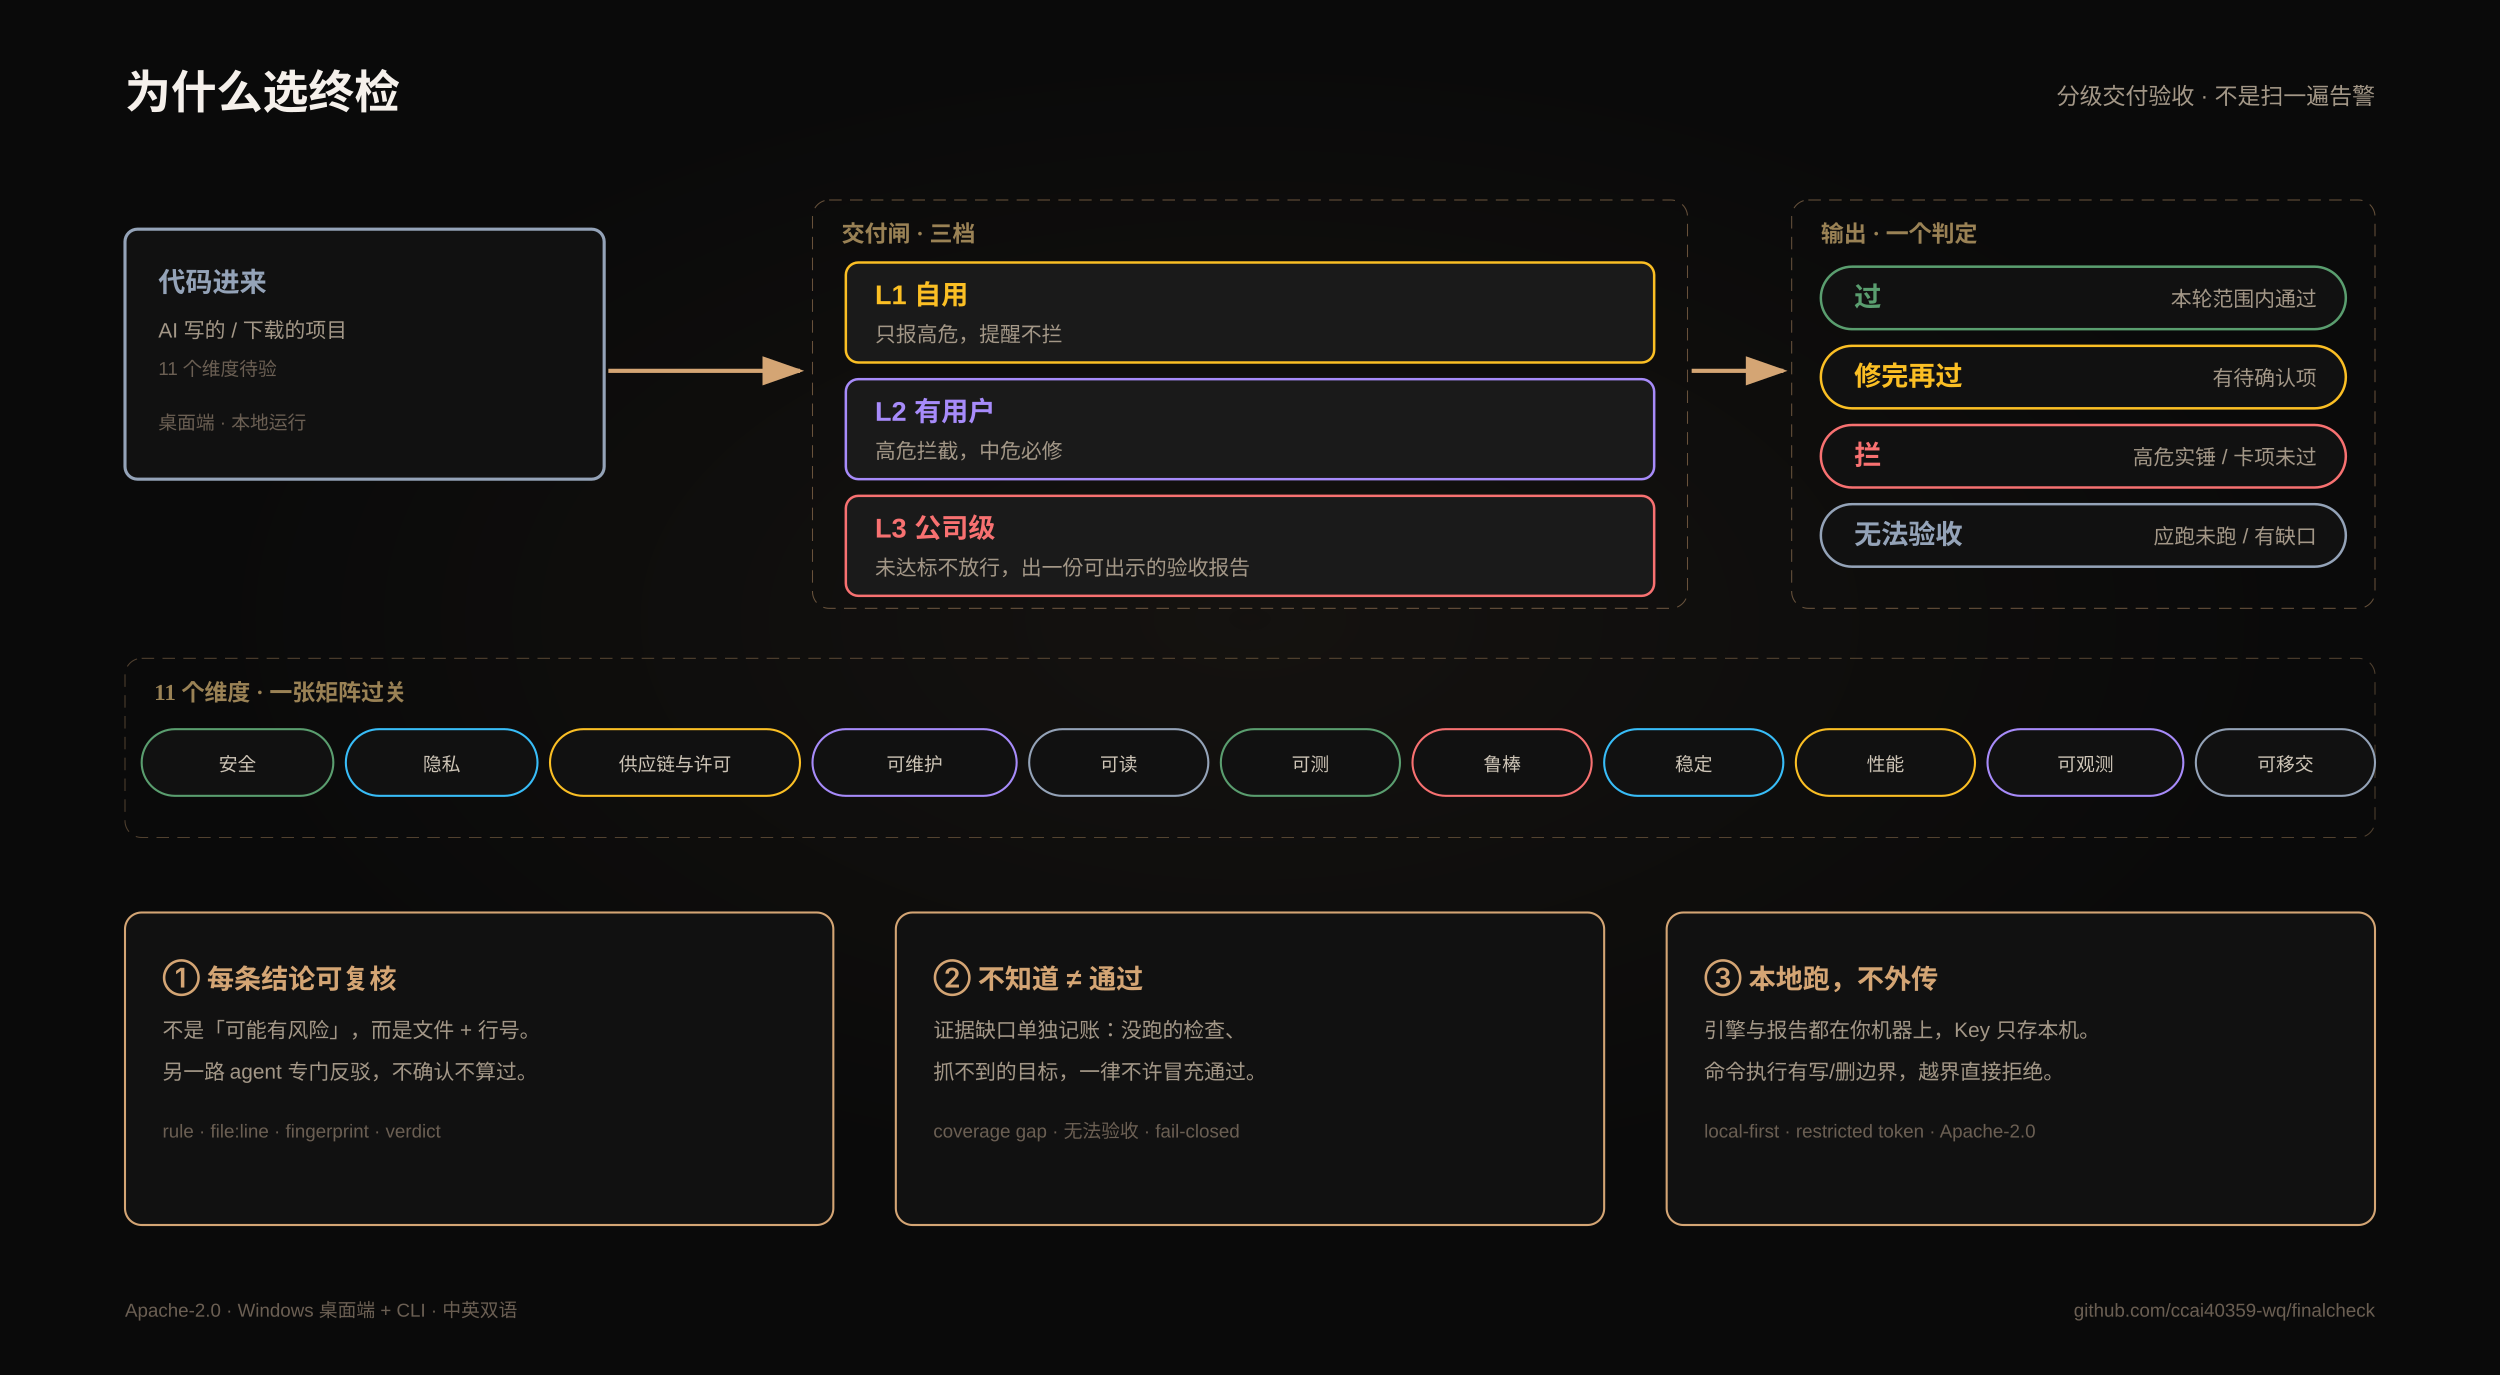
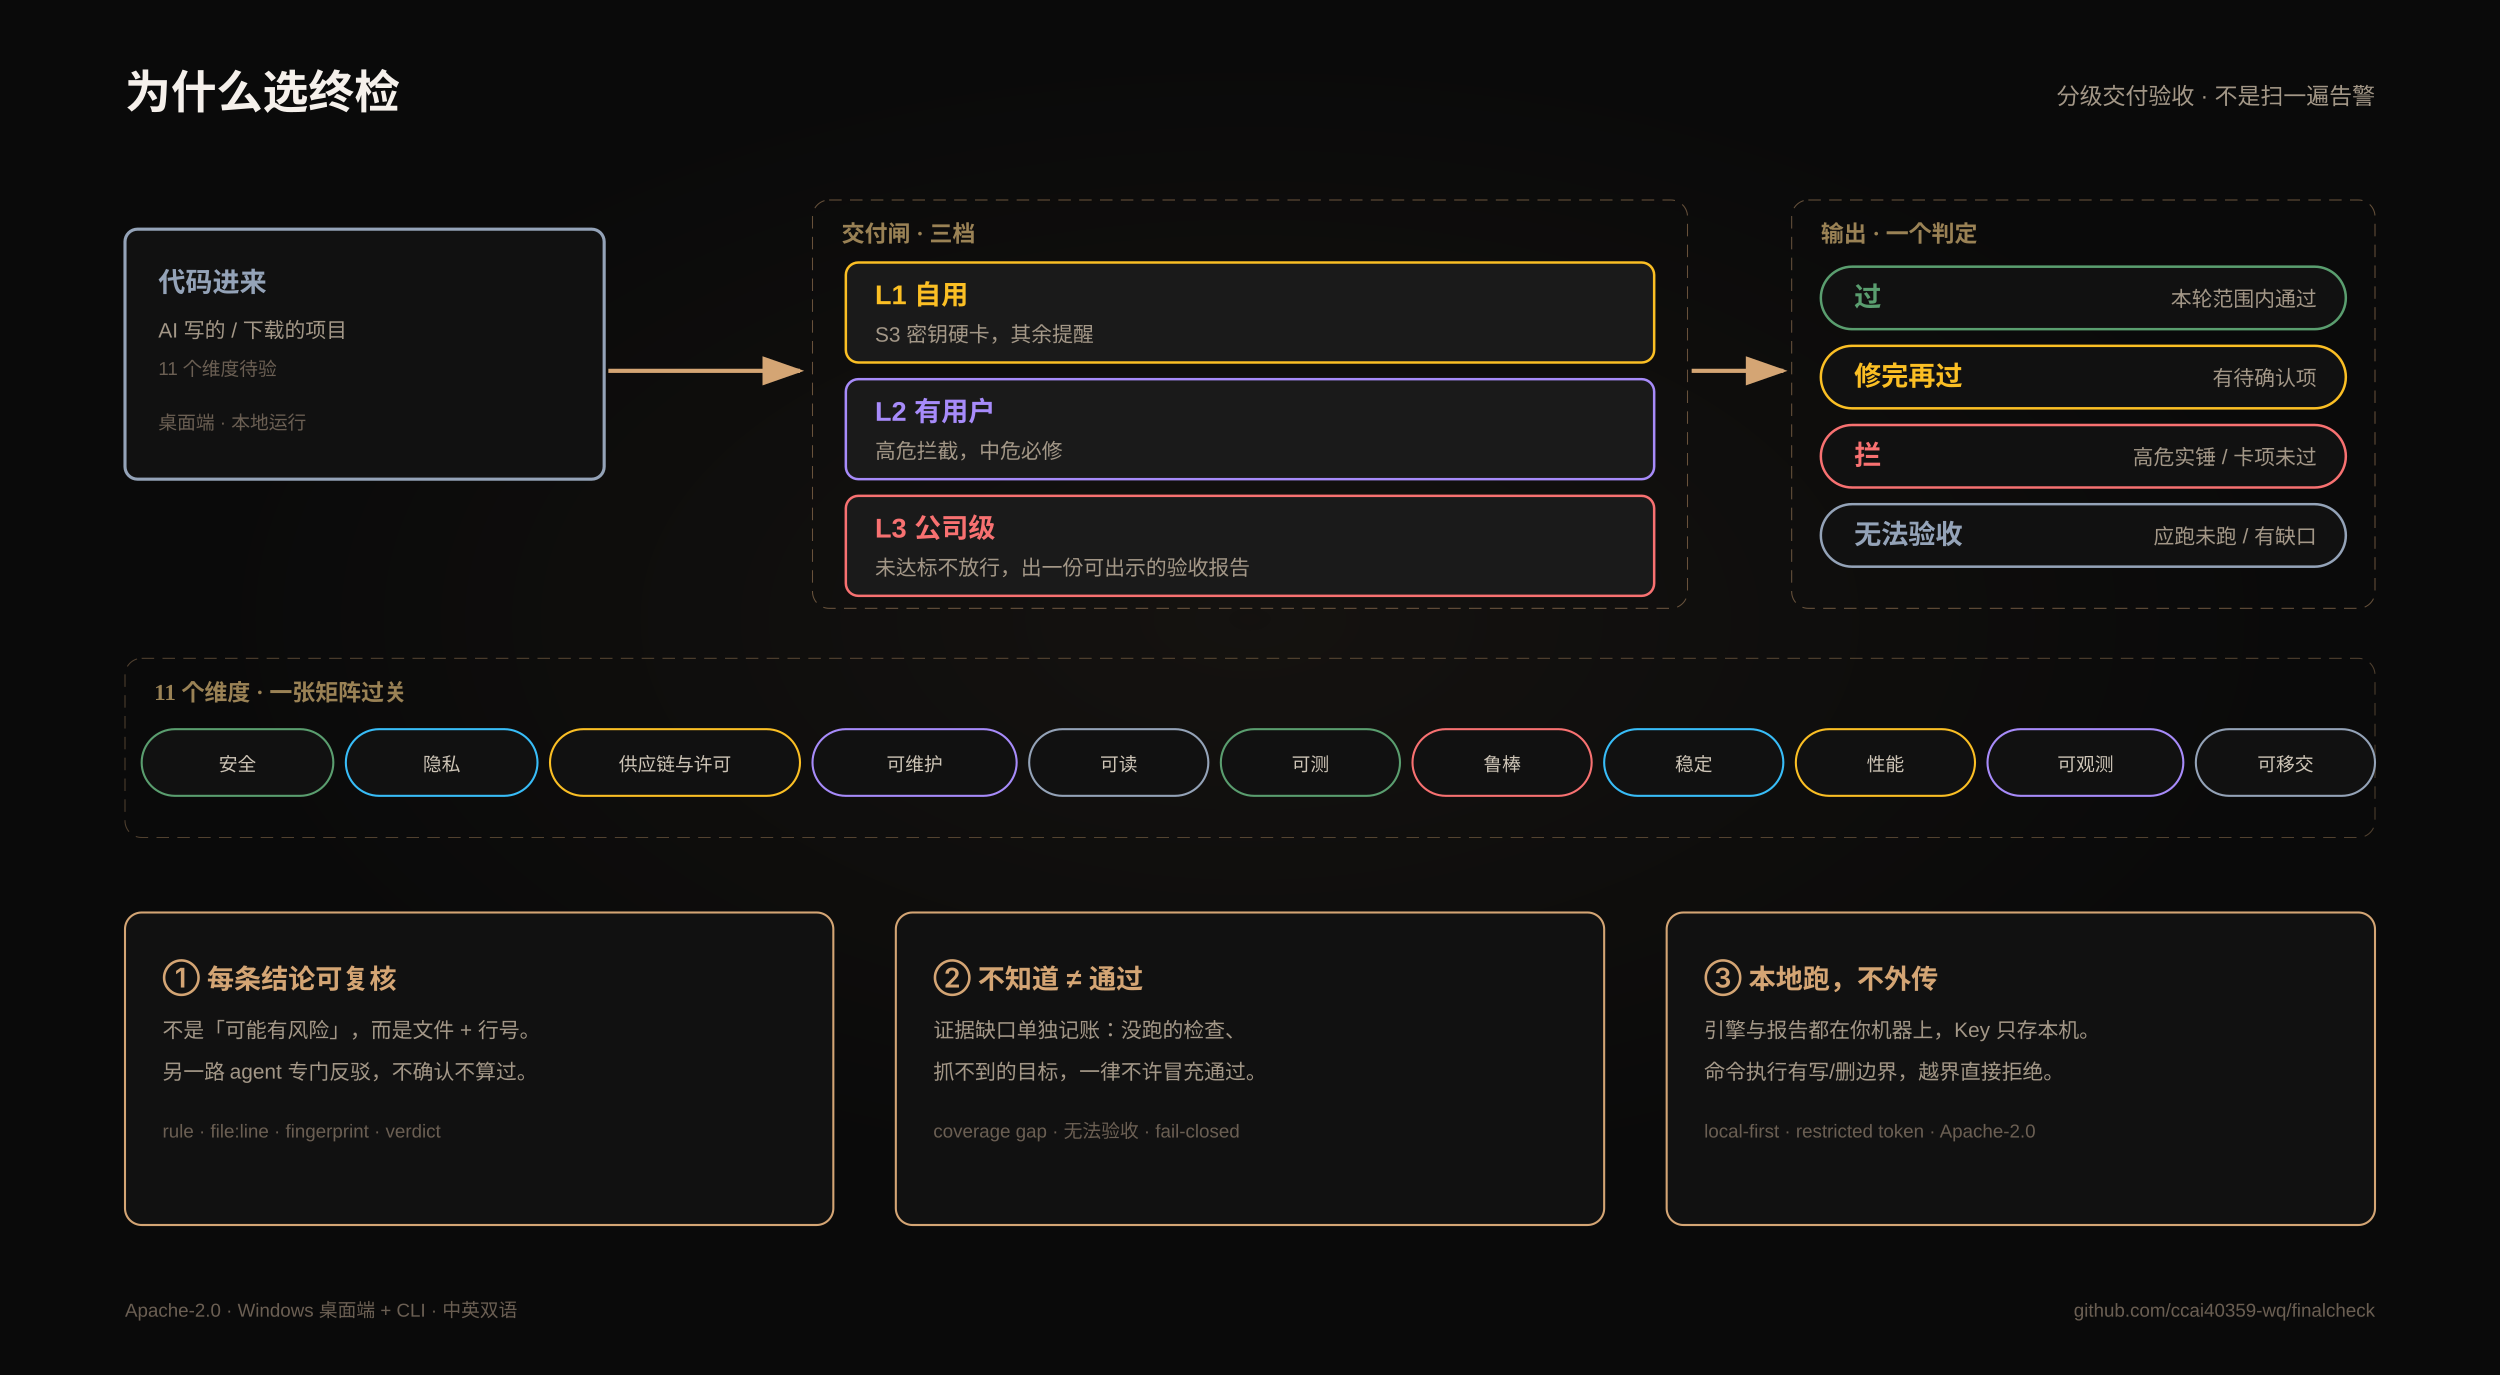
<svg xmlns="http://www.w3.org/2000/svg" viewBox="0 0 1200 660" width="1200" height="660" role="img" aria-label="为什么选终检：分级交付验收">
  <defs>
    <radialGradient id="glow" cx="50%" cy="45%" r="42%">
      <stop offset="0%" stop-color="#d4a574" stop-opacity="0.05" />
      <stop offset="100%" stop-color="#d4a574" stop-opacity="0" />
    </radialGradient>
    <marker id="arr-gold" markerWidth="10" markerHeight="7" refX="9" refY="3.5" orient="auto">
      <polygon points="0 0,10 3.5,0 7" fill="#d4a574" />
    </marker>
  </defs>
  <rect width="1200" height="660" fill="#0a0a0a" />
  <rect width="1200" height="660" fill="url(#glow)" />
  <style>
    text { font-family: -apple-system,"Segoe UI",Arial,"Microsoft YaHei","PingFang SC",sans-serif; }
    .ttl { font-family: Georgia,"Times New Roman","SimSun",serif; font-size: 22px; font-weight: 700; fill: #f5f0eb; }
    .tag { font-size: 11px; fill: #a39787; }
    .lbl { font-family: Georgia,"Times New Roman","SimSun",serif; font-size: 11px; font-weight: 700; fill: #c9a96e; opacity: 0.75; }
    .nm  { font-size: 13px; font-weight: 600; }
    .sm  { font-size: 10px; fill: #a39787; }
    .xs  { font-size: 9px; fill: #6b5f53; }
    .pill { font-size: 9px; fill: #cdc4b6; }
  </style>
  <text x="60" y="52" class="ttl">为什么选终检</text>
  <text x="1140" y="50" class="tag" text-anchor="end">分级交付验收 · 不是扫一遍告警</text>
  <rect x="60" y="110" width="230" height="120" rx="6" fill="#111111" stroke="#94a3b8" stroke-width="1.5" />
  <text x="76" y="140" class="nm" fill="#94a3b8">代码进来</text>
  <text x="76" y="162" class="sm">AI 写的 / 下载的项目</text>
  <text x="76" y="180" class="xs">11 个维度待验</text>
  <text x="76" y="206" class="xs">桌面端 · 本地运行</text>
  <line x1="292" y1="178" x2="384" y2="178" stroke="#d4a574" stroke-width="2" marker-end="url(#arr-gold)" />
  <rect x="390" y="96" width="420" height="196" rx="8" fill="none" stroke="#d4a574" stroke-width="0.5" stroke-dasharray="6,4" opacity="0.45" />
  <text x="404" y="116" class="lbl">交付闸 · 三档</text>
  <rect x="406" y="126" width="388" height="48" rx="6" fill="#1a1a1a" stroke="#fbbf24" stroke-width="1.2" />
  <text x="420" y="146" class="nm" fill="#fbbf24">L1 自用</text>
-   <text x="420" y="164" class="sm">只报高危，提醒不拦</text>
+   <text x="420" y="164" class="sm">S3 密钥硬卡，其余提醒</text>
  <rect x="406" y="182" width="388" height="48" rx="6" fill="#1a1a1a" stroke="#a78bfa" stroke-width="1.2" />
  <text x="420" y="202" class="nm" fill="#a78bfa">L2 有用户</text>
  <text x="420" y="220" class="sm">高危拦截，中危必修</text>
  <rect x="406" y="238" width="388" height="48" rx="6" fill="#1a1a1a" stroke="#f87171" stroke-width="1.2" />
  <text x="420" y="258" class="nm" fill="#f87171">L3 公司级</text>
  <text x="420" y="276" class="sm">未达标不放行，出一份可出示的验收报告</text>
  <line x1="812" y1="178" x2="856" y2="178" stroke="#d4a574" stroke-width="2" marker-end="url(#arr-gold)" />
  <rect x="860" y="96" width="280" height="196" rx="8" fill="none" stroke="#d4a574" stroke-width="0.5" stroke-dasharray="6,4" opacity="0.45" />
  <text x="874" y="116" class="lbl">输出 · 一个判定</text>
  <rect x="874" y="128" width="252" height="30" rx="15" fill="#111111" stroke="#5a9e6f" stroke-width="1.2" />
  <text x="890" y="147" class="nm" fill="#5a9e6f" font-size="12">过</text>
  <text x="1112" y="147" class="sm" text-anchor="end">本轮范围内通过</text>
  <rect x="874" y="166" width="252" height="30" rx="15" fill="#111111" stroke="#fbbf24" stroke-width="1.2" />
  <text x="890" y="185" class="nm" fill="#fbbf24" font-size="12">修完再过</text>
  <text x="1112" y="185" class="sm" text-anchor="end">有待确认项</text>
  <rect x="874" y="204" width="252" height="30" rx="15" fill="#111111" stroke="#f87171" stroke-width="1.2" />
  <text x="890" y="223" class="nm" fill="#f87171" font-size="12">拦</text>
  <text x="1112" y="223" class="sm" text-anchor="end">高危实锤 / 卡项未过</text>
  <rect x="874" y="242" width="252" height="30" rx="15" fill="#111111" stroke="#94a3b8" stroke-width="1.2" />
  <text x="890" y="261" class="nm" fill="#94a3b8" font-size="12">无法验收</text>
  <text x="1112" y="261" class="sm" text-anchor="end">应跑未跑 / 有缺口</text>
  <rect x="60" y="316" width="1080" height="86" rx="8" fill="none" stroke="#d4a574" stroke-width="0.5" stroke-dasharray="6,4" opacity="0.35" />
  <text x="74" y="336" class="lbl">11 个维度 · 一张矩阵过关</text>
  <g>
    <rect x="68" y="350" width="92" height="32" rx="16" fill="#111111" stroke="#5a9e6f" stroke-width="1" />
    <text x="114" y="370" class="pill" text-anchor="middle">安全</text>
    <rect x="166" y="350" width="92" height="32" rx="16" fill="#111111" stroke="#38bdf8" stroke-width="1" />
    <text x="212" y="370" class="pill" text-anchor="middle">隐私</text>
    <rect x="264" y="350" width="120" height="32" rx="16" fill="#111111" stroke="#fbbf24" stroke-width="1" />
    <text x="324" y="370" class="pill" text-anchor="middle">供应链与许可</text>
    <rect x="390" y="350" width="98" height="32" rx="16" fill="#111111" stroke="#a78bfa" stroke-width="1" />
    <text x="439" y="370" class="pill" text-anchor="middle">可维护</text>
    <rect x="494" y="350" width="86" height="32" rx="16" fill="#111111" stroke="#94a3b8" stroke-width="1" />
    <text x="537" y="370" class="pill" text-anchor="middle">可读</text>
    <rect x="586" y="350" width="86" height="32" rx="16" fill="#111111" stroke="#5a9e6f" stroke-width="1" />
    <text x="629" y="370" class="pill" text-anchor="middle">可测</text>
    <rect x="678" y="350" width="86" height="32" rx="16" fill="#111111" stroke="#f87171" stroke-width="1" />
    <text x="721" y="370" class="pill" text-anchor="middle">鲁棒</text>
    <rect x="770" y="350" width="86" height="32" rx="16" fill="#111111" stroke="#38bdf8" stroke-width="1" />
    <text x="813" y="370" class="pill" text-anchor="middle">稳定</text>
    <rect x="862" y="350" width="86" height="32" rx="16" fill="#111111" stroke="#fbbf24" stroke-width="1" />
    <text x="905" y="370" class="pill" text-anchor="middle">性能</text>
    <rect x="954" y="350" width="94" height="32" rx="16" fill="#111111" stroke="#a78bfa" stroke-width="1" />
    <text x="1001" y="370" class="pill" text-anchor="middle">可观测</text>
    <rect x="1054" y="350" width="86" height="32" rx="16" fill="#111111" stroke="#94a3b8" stroke-width="1" />
    <text x="1097" y="370" class="pill" text-anchor="middle">可移交</text>
  </g>
  <rect x="60" y="438" width="340" height="150" rx="8" fill="#111111" stroke="#d4a574" stroke-width="1" />
  <text x="78" y="474" class="nm" fill="#d4a574">① 每条结论可复核</text>
  <text x="78" y="498" class="sm">不是「可能有风险」，而是文件 + 行号。</text>
  <text x="78" y="518" class="sm">另一路 agent 专门反驳，不确认不算过。</text>
  <text x="78" y="546" class="xs">rule · file:line · fingerprint · verdict</text>
  <rect x="430" y="438" width="340" height="150" rx="8" fill="#111111" stroke="#d4a574" stroke-width="1" />
  <text x="448" y="474" class="nm" fill="#d4a574">② 不知道 ≠ 通过</text>
  <text x="448" y="498" class="sm">证据缺口单独记账：没跑的检查、</text>
  <text x="448" y="518" class="sm">抓不到的目标，一律不许冒充通过。</text>
  <text x="448" y="546" class="xs">coverage gap · 无法验收 · fail-closed</text>
  <rect x="800" y="438" width="340" height="150" rx="8" fill="#111111" stroke="#d4a574" stroke-width="1" />
  <text x="818" y="474" class="nm" fill="#d4a574">③ 本地跑，不外传</text>
  <text x="818" y="498" class="sm">引擎与报告都在你机器上，Key 只存本机。</text>
  <text x="818" y="518" class="sm">命令执行有写/删边界，越界直接拒绝。</text>
  <text x="818" y="546" class="xs">local-first · restricted token · Apache-2.0</text>
  <text x="60" y="632" class="xs">Apache-2.0 · Windows 桌面端 + CLI · 中英双语</text>
  <text x="1140" y="632" class="xs" text-anchor="end">github.com/ccai40359-wq/finalcheck</text>
</svg>
